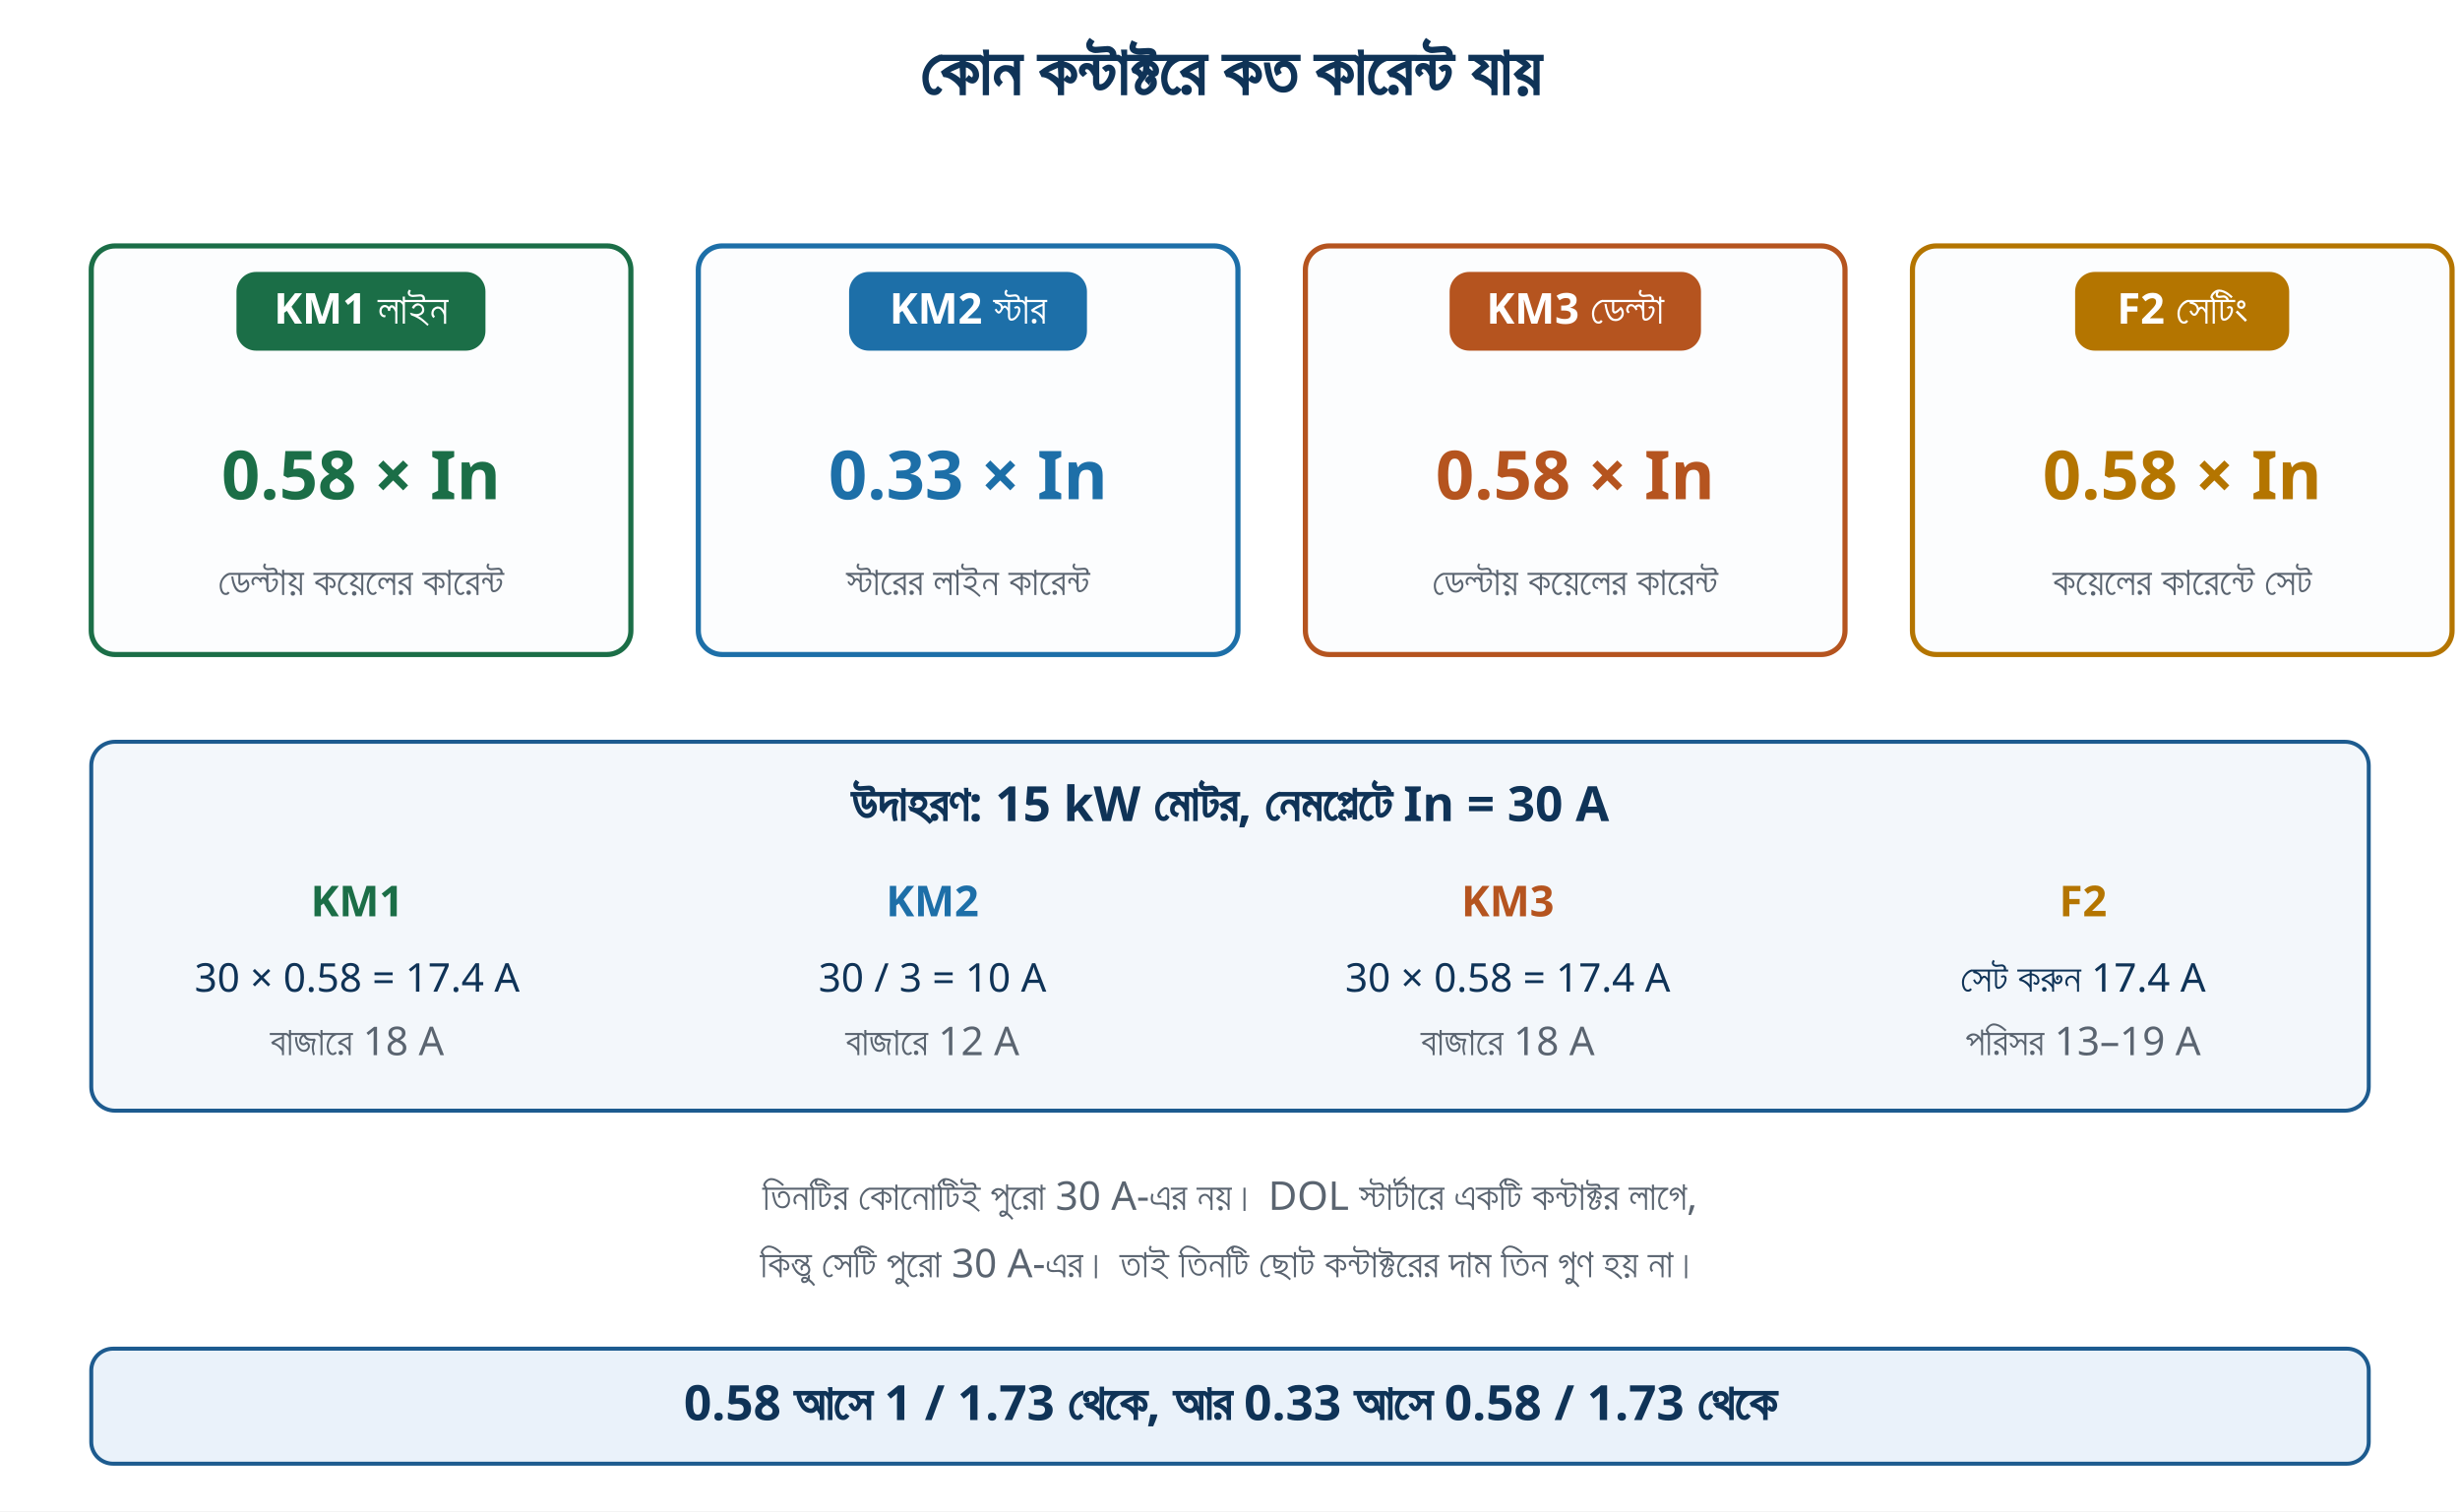
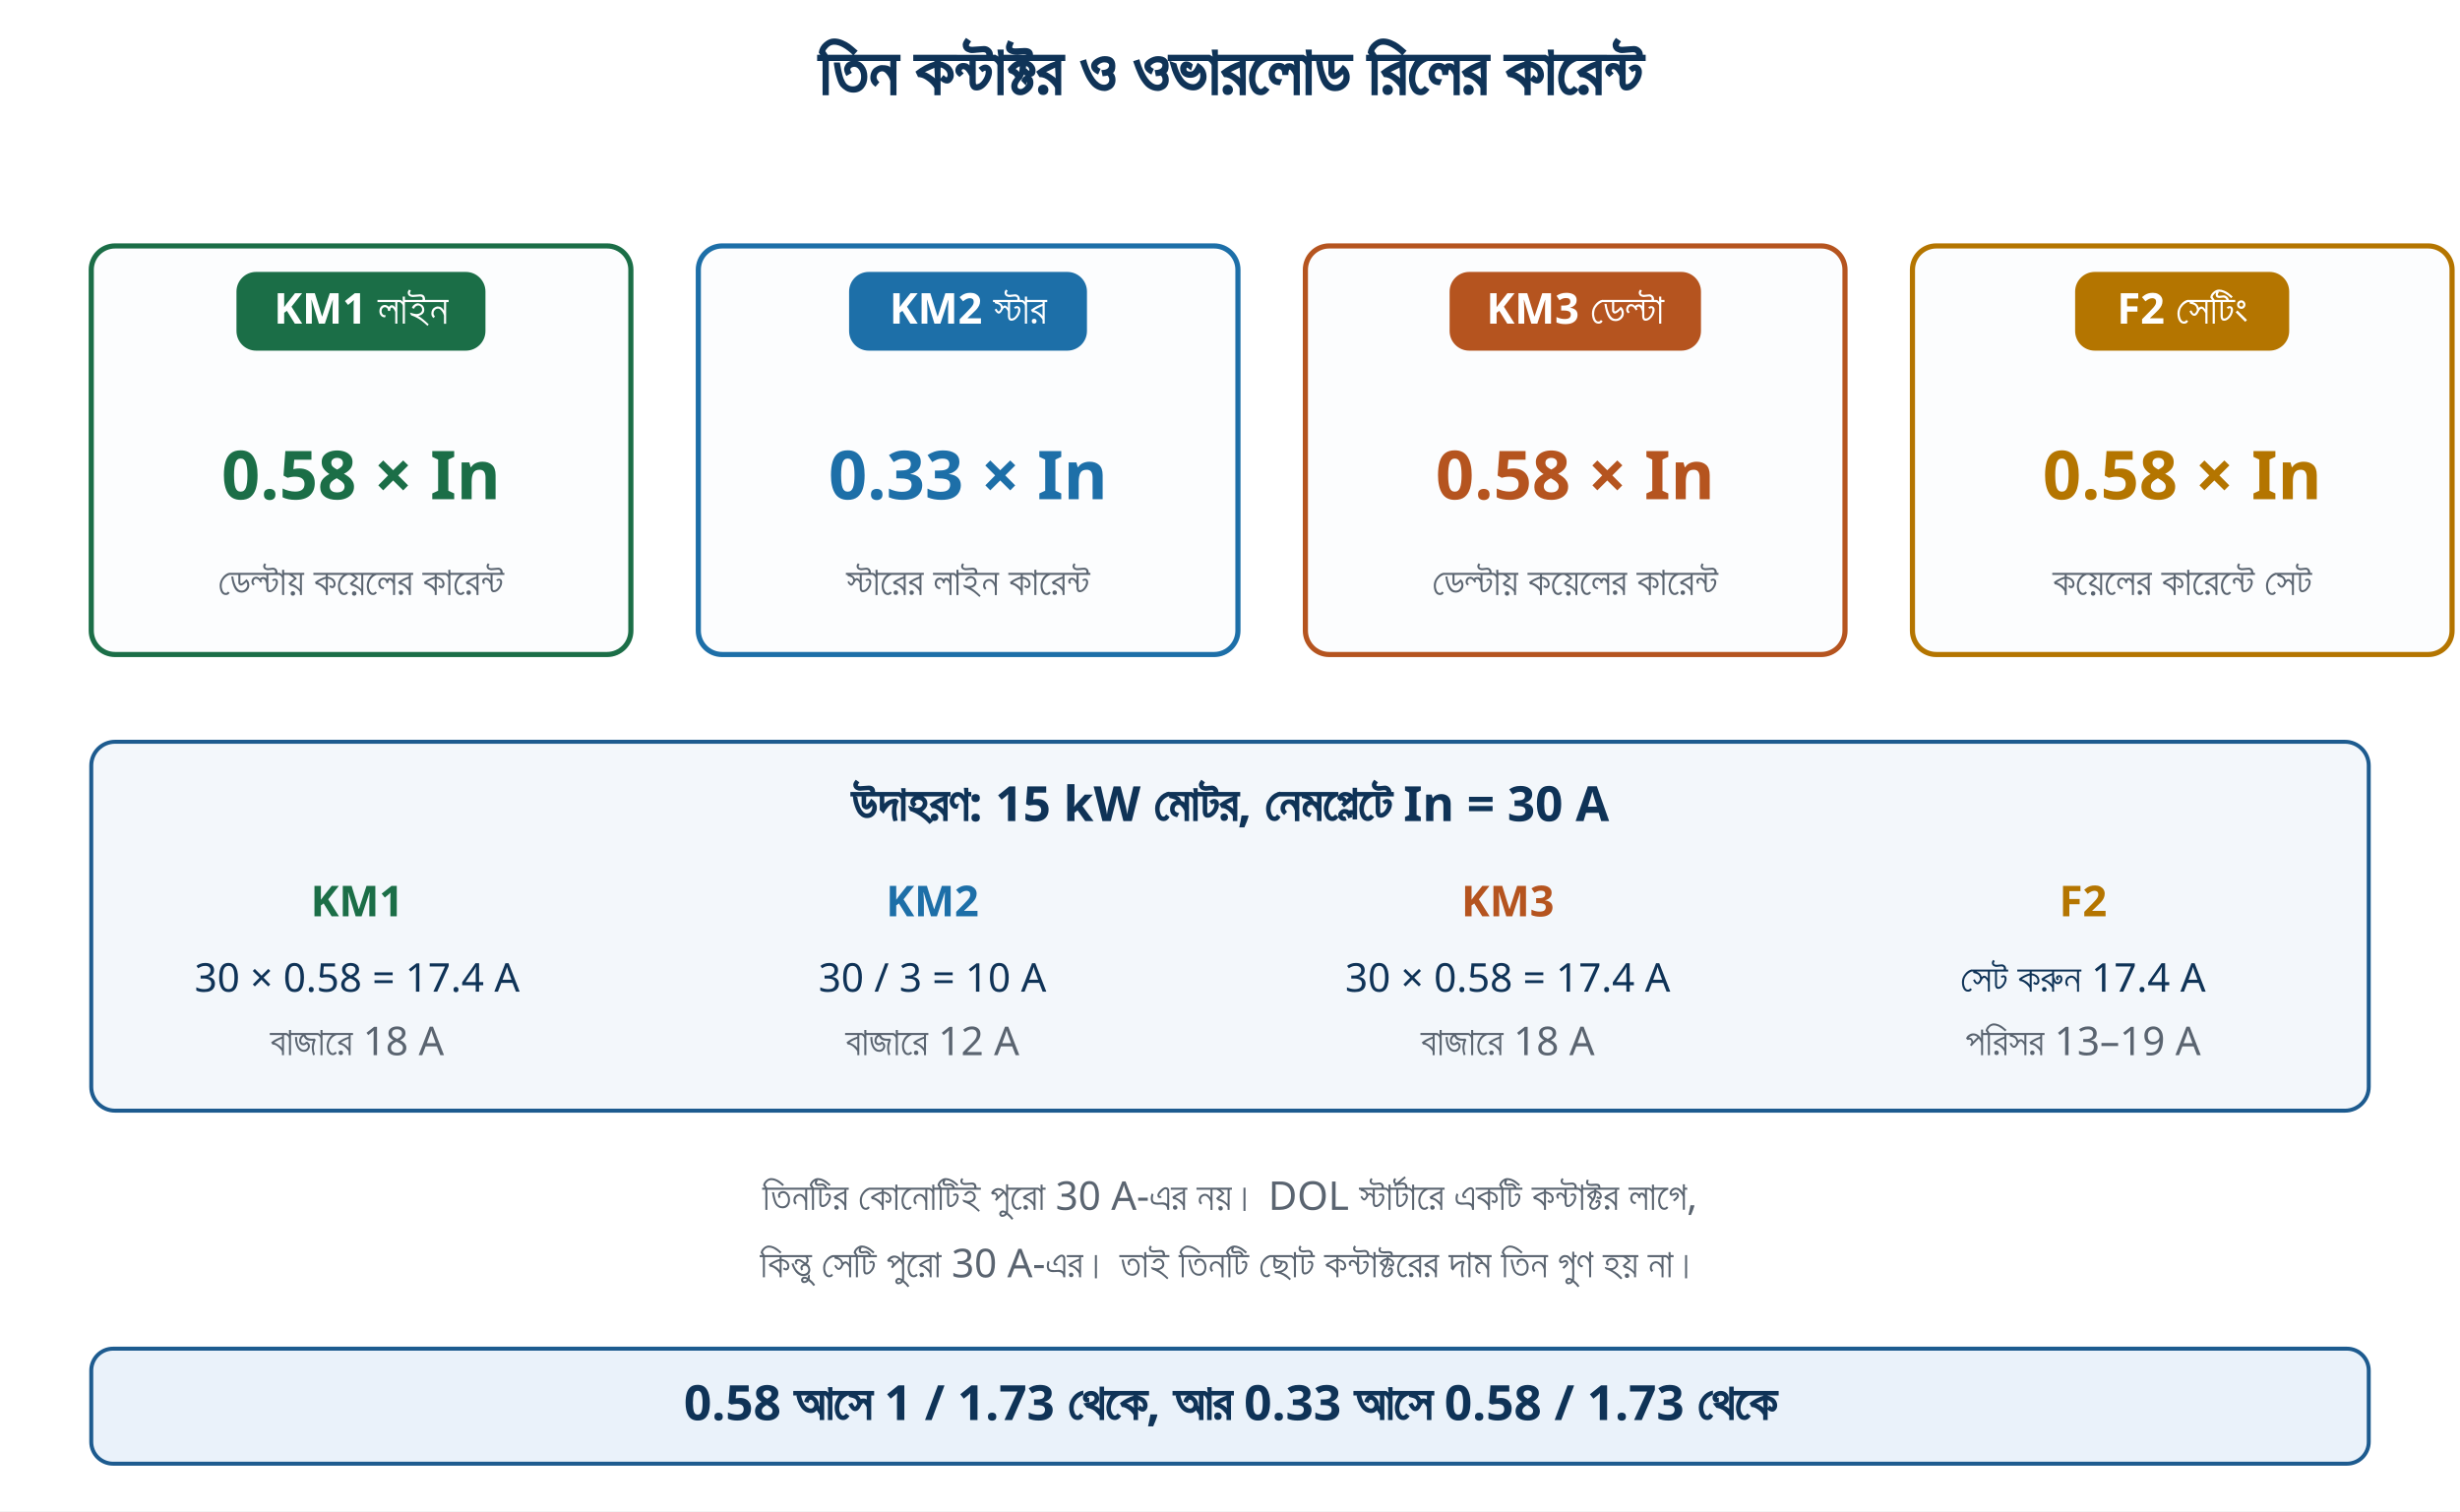
<svg xmlns="http://www.w3.org/2000/svg" width="1240" height="762" viewBox="0 0 1240 762">
  <rect width="1240" height="762" fill="#FFFFFF" />
-   <text x="620.0" y="48.0" font-family="Kalpurush" font-size="34" font-weight="700" fill="#0F3357" text-anchor="middle">কোন কন্টাক্টরে কত কারেন্ট যায়</text>
+   <text x="620.0" y="48.0" font-family="Kalpurush" font-size="34" font-weight="700" fill="#0F3357" text-anchor="middle">তিন কন্টাক্টর ও ওভারলোড রিলের কারেন্ট</text>
  <rect x="46.0" y="124.0" width="272.0" height="206.0" rx="12" fill="#FCFDFE" stroke="#1B6E47" stroke-width="2.6" />
  <rect x="120.1" y="138.0" width="123.7" height="37.9" rx="9" fill="#1B6E47" stroke="#1B6E47" stroke-width="1.8" />
  <text x="182.0" y="163.2" font-family="Kalpurush" font-size="21.5" font-weight="600" fill="#FFFFFF" text-anchor="middle">KM1 লাইন</text>
  <text x="182.0" y="251.7" font-family="Kalpurush" font-size="34" font-weight="700" fill="#1B6E47" text-anchor="middle">0.58 × In</text>
  <text x="182.0" y="300.0" font-family="Kalpurush" font-size="20" font-weight="400" fill="#5A6470" text-anchor="middle">ডেল্টায় কয়েলের কারেন্ট</text>
  <rect x="352.0" y="124.0" width="272.0" height="206.0" rx="12" fill="#FCFDFE" stroke="#1D6FA8" stroke-width="2.6" />
  <rect x="428.9" y="138.0" width="118.1" height="37.9" rx="9" fill="#1D6FA8" stroke="#1D6FA8" stroke-width="1.8" />
  <text x="488.0" y="163.2" font-family="Kalpurush" font-size="21.5" font-weight="600" fill="#FFFFFF" text-anchor="middle">KM2 স্টার</text>
  <text x="488.0" y="251.7" font-family="Kalpurush" font-size="34" font-weight="700" fill="#1D6FA8" text-anchor="middle">0.33 × In</text>
  <text x="488.0" y="300.0" font-family="Kalpurush" font-size="20" font-weight="400" fill="#5A6470" text-anchor="middle">স্টারের লাইন কারেন্ট</text>
  <rect x="658.0" y="124.0" width="272.0" height="206.0" rx="12" fill="#FCFDFE" stroke="#B5541F" stroke-width="2.6" />
  <rect x="731.6" y="138.0" width="124.9" height="37.9" rx="9" fill="#B5541F" stroke="#B5541F" stroke-width="1.8" />
  <text x="794.0" y="163.2" font-family="Kalpurush" font-size="21.5" font-weight="600" fill="#FFFFFF" text-anchor="middle">KM3 ডেল্টা</text>
  <text x="794.0" y="251.7" font-family="Kalpurush" font-size="34" font-weight="700" fill="#B5541F" text-anchor="middle">0.58 × In</text>
  <text x="794.0" y="300.0" font-family="Kalpurush" font-size="20" font-weight="400" fill="#5A6470" text-anchor="middle">ডেল্টায় কয়েলের কারেন্ট</text>
  <rect x="964.0" y="124.0" width="272.0" height="206.0" rx="12" fill="#FCFDFE" stroke="#B47500" stroke-width="2.6" />
  <rect x="1046.9" y="138.0" width="106.1" height="37.9" rx="9" fill="#B47500" stroke="#B47500" stroke-width="1.8" />
  <text x="1100.0" y="163.2" font-family="Kalpurush" font-size="21.5" font-weight="600" fill="#FFFFFF" text-anchor="middle">F2 সেটিং</text>
  <text x="1100.0" y="251.7" font-family="Kalpurush" font-size="34" font-weight="700" fill="#B47500" text-anchor="middle">0.58 × In</text>
  <text x="1100.0" y="300.0" font-family="Kalpurush" font-size="20" font-weight="400" fill="#5A6470" text-anchor="middle">কয়েলের কারেন্টে সেট</text>
  <rect x="46.0" y="374.0" width="1148.0" height="186.0" rx="12" fill="#F3F7FB" stroke="#1D5B8F" stroke-width="2" />
  <text x="620.0" y="414.0" font-family="Kalpurush" font-size="24.5" font-weight="700" fill="#0F3357" text-anchor="middle">উদাহরণ: 15 kW মোটর, নেমপ্লেটে In = 30 A</text>
  <text x="180.0" y="462.0" font-family="Kalpurush" font-size="21.5" font-weight="700" fill="#1B6E47" text-anchor="middle">KM1</text>
  <text x="180.0" y="500.0" font-family="Kalpurush" font-size="20" font-weight="400" fill="#0F3357" text-anchor="middle">30 × 0.58 = 17.4 A</text>
  <text x="180.0" y="532.0" font-family="Kalpurush" font-size="20" font-weight="400" fill="#5A6470" text-anchor="middle">বাজারে 18 A</text>
  <text x="470.0" y="462.0" font-family="Kalpurush" font-size="21.5" font-weight="700" fill="#1D6FA8" text-anchor="middle">KM2</text>
  <text x="470.0" y="500.0" font-family="Kalpurush" font-size="20" font-weight="400" fill="#0F3357" text-anchor="middle">30 / 3 = 10 A</text>
  <text x="470.0" y="532.0" font-family="Kalpurush" font-size="20" font-weight="400" fill="#5A6470" text-anchor="middle">বাজারে 12 A</text>
  <text x="760.0" y="462.0" font-family="Kalpurush" font-size="21.5" font-weight="700" fill="#B5541F" text-anchor="middle">KM3</text>
  <text x="760.0" y="500.0" font-family="Kalpurush" font-size="20" font-weight="400" fill="#0F3357" text-anchor="middle">30 × 0.58 = 17.4 A</text>
  <text x="760.0" y="532.0" font-family="Kalpurush" font-size="20" font-weight="400" fill="#5A6470" text-anchor="middle">বাজারে 18 A</text>
  <text x="1050.0" y="462.0" font-family="Kalpurush" font-size="21.5" font-weight="700" fill="#B47500" text-anchor="middle">F2</text>
  <text x="1050.0" y="500.0" font-family="Kalpurush" font-size="20" font-weight="400" fill="#0F3357" text-anchor="middle">সেট করুন 17.4 A</text>
  <text x="1050.0" y="532.0" font-family="Kalpurush" font-size="20" font-weight="400" fill="#5A6470" text-anchor="middle">পরিসর 13–19 A</text>
  <text x="620.0" y="610.0" font-family="Kalpurush" font-size="20" font-weight="400" fill="#5A6470" text-anchor="middle">তিনটির কোনোটিই পুরো 30 A-এর নয়। DOL স্টার্টারে একটি কন্টাক্টর লাগে,</text>
  <text x="620.0" y="644.0" font-family="Kalpurush" font-size="20" font-weight="400" fill="#5A6470" text-anchor="middle">কিন্তু সেটি পুরো 30 A-এর। তাই তিনটি ছোট কন্টাক্টরের দাম তিন গুণ হয় না।</text>
  <rect x="46.0" y="680.0" width="1148.0" height="58.0" rx="11" fill="#EAF2FA" stroke="#1D5B8F" stroke-width="2" />
  <text x="620.0" y="716.0" font-family="Kalpurush" font-size="24.5" font-weight="700" fill="#0F3357" text-anchor="middle">0.58 আসে 1 / 1.73 থেকে, আর 0.33 আসে 0.58 / 1.73 থেকে</text>
</svg>
